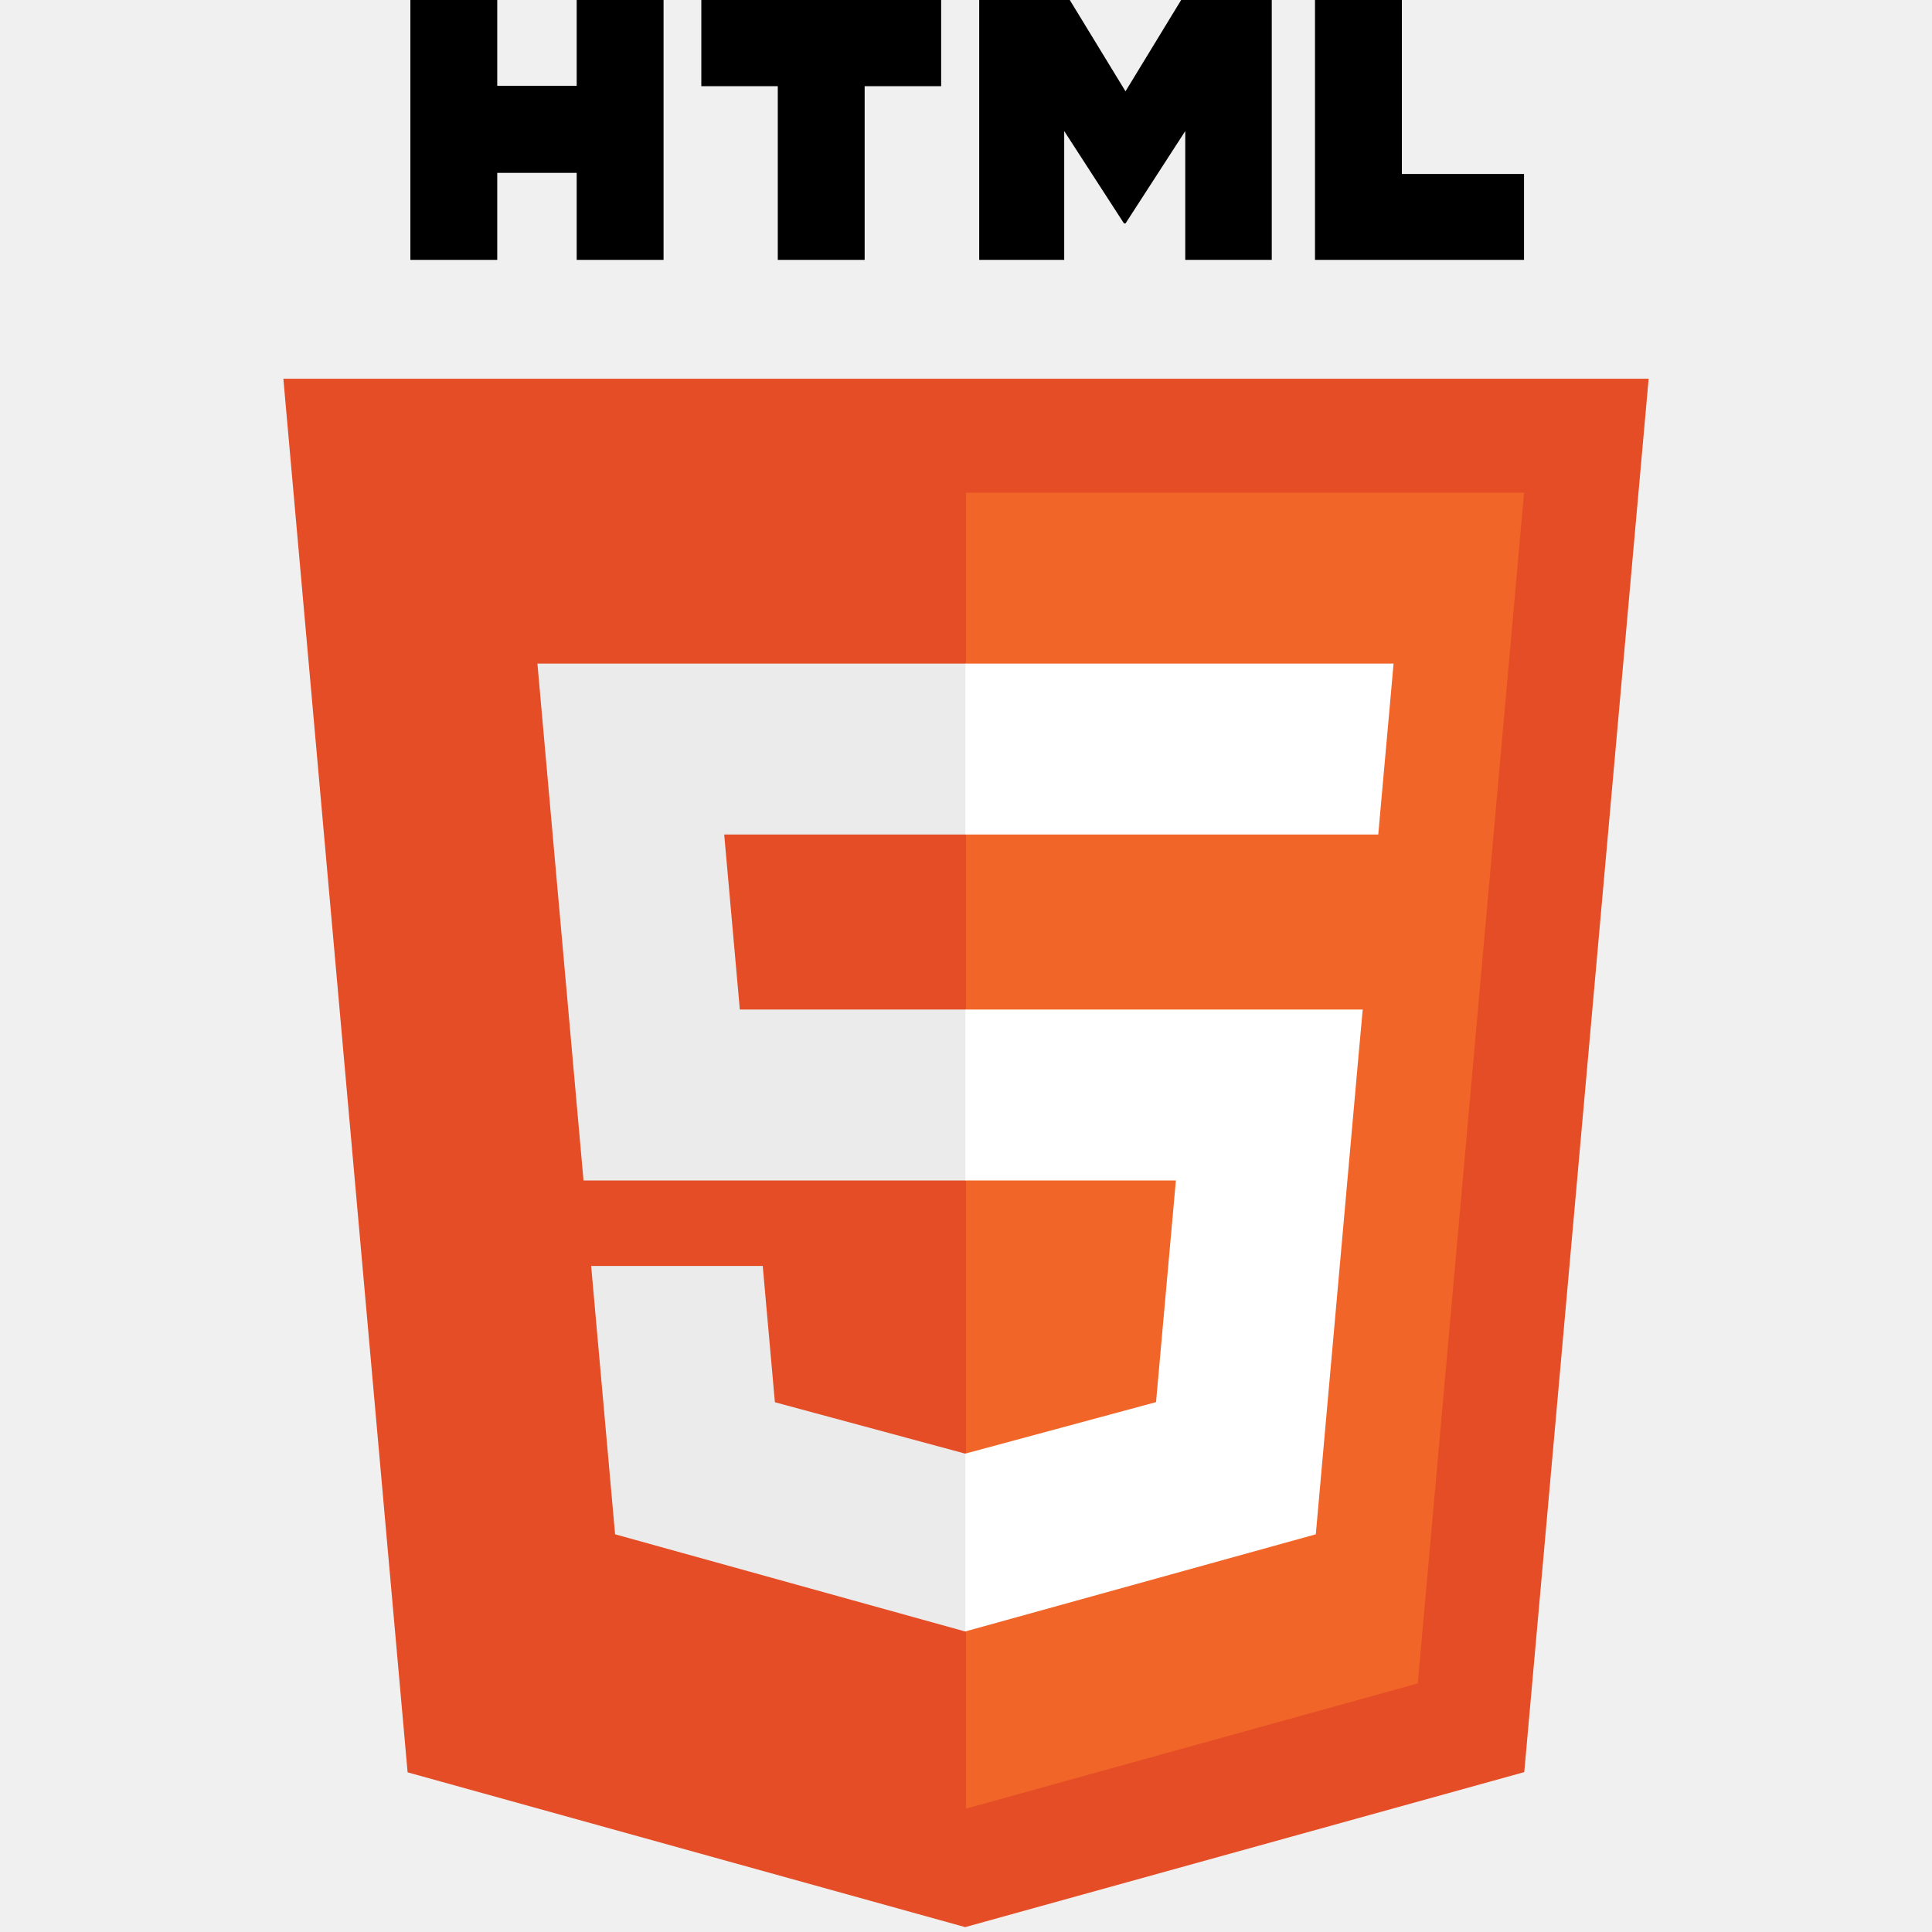
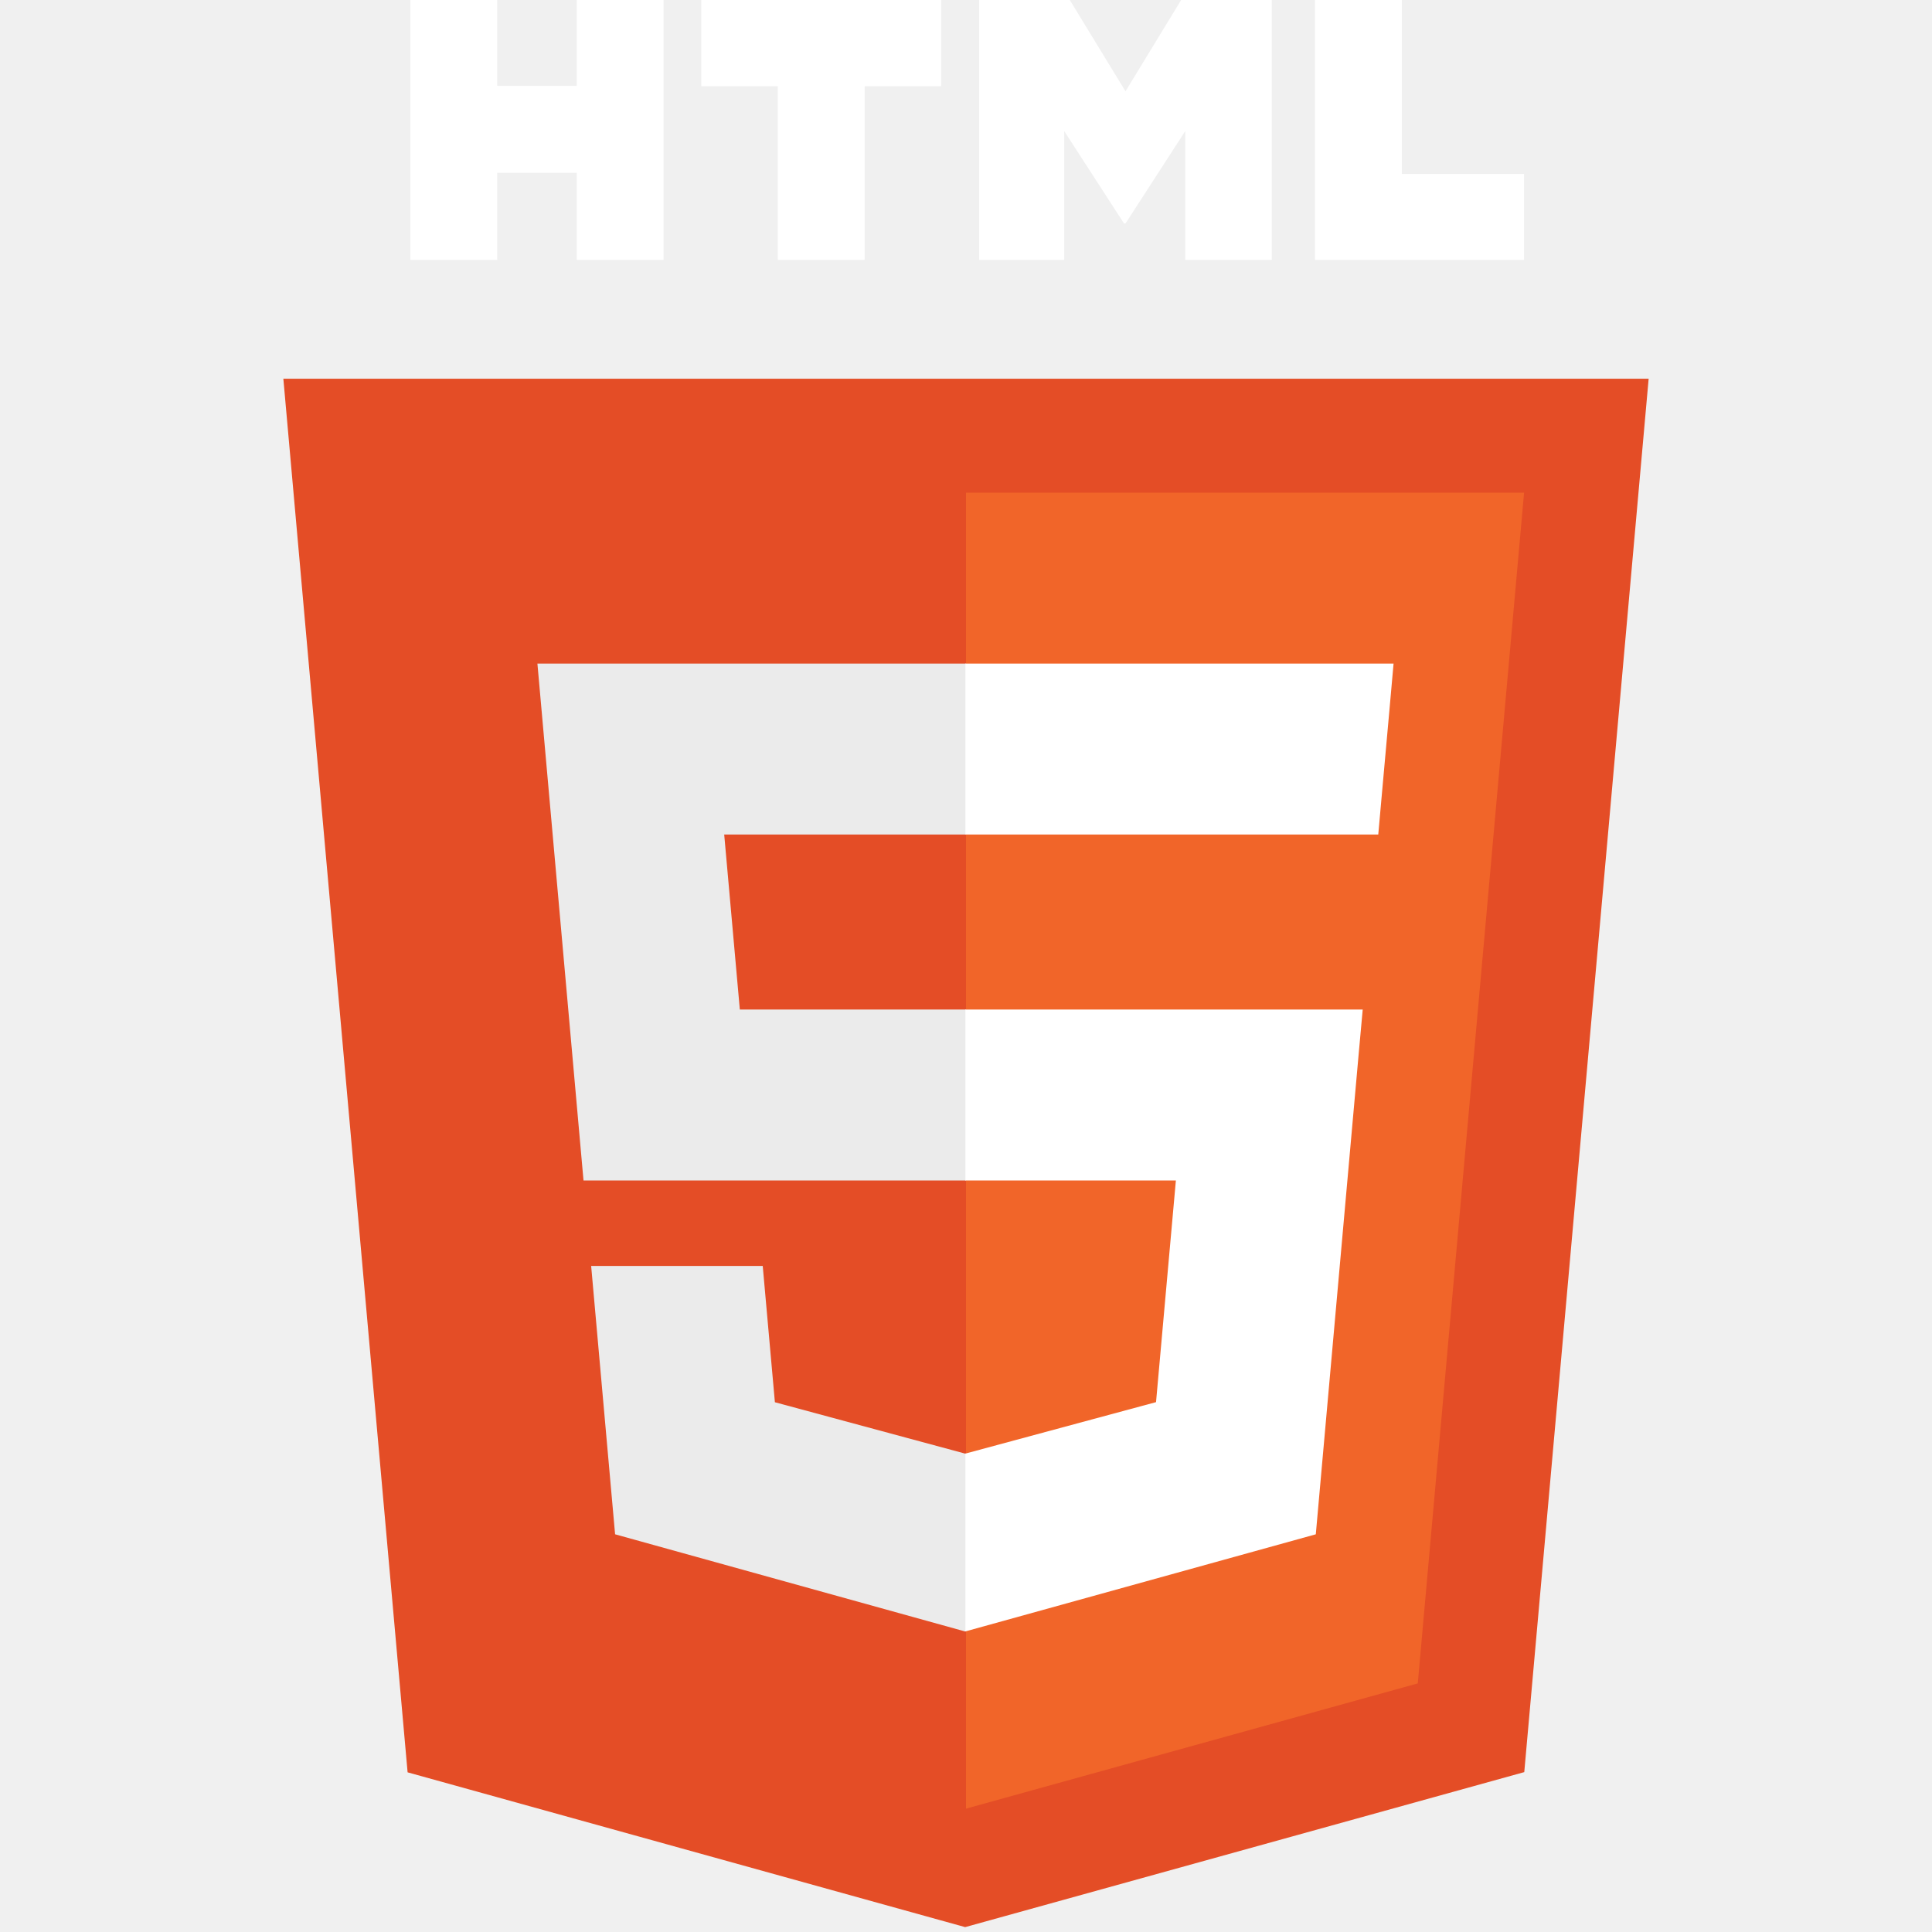
<svg xmlns="http://www.w3.org/2000/svg" width="361" height="361" preserveAspectRatio="xMidYMid" version="1.1" viewBox="-52.5 0 361 361">
  <g>
    <path fill="#E44D26" d="M255.555,70.766 L232.314,331.125 L127.844,360.088 L23.662,331.166 L0.445,70.766 L255.555,70.766 L255.555,70.766 Z" />
    <path fill="#F16529" d="M128,337.95 L212.417,314.547 L232.278,92.057 L128,92.057 L128,337.95 L128,337.95 Z" />
    <path fill="#EBEBEB" d="M82.82,155.932 L128,155.932 L128,123.995 L47.917,123.995 L48.681,132.563 L56.531,220.573 L128,220.573 L128,188.636 L85.739,188.636 L82.82,155.932 L82.82,155.932 Z" />
    <path fill="#EBEBEB" d="M90.018,236.542 L57.958,236.542 L62.432,286.688 L127.853,304.849 L128,304.808 L128,271.58 L127.86,271.617 L92.292,262.013 L90.018,236.542 L90.018,236.542 Z" />
-     <path fill="#000" d="M24.181,0 L40.411,0 L40.411,16.035 L55.257,16.035 L55.257,0 L71.488,0 L71.488,48.558 L55.258,48.558 L55.258,32.298 L40.411,32.298 L40.411,48.558 L24.181,48.558 L24.181,0 L24.181,0 L24.181,0 Z" />
-     <path fill="#000" d="M92.831,16.103 L78.543,16.103 L78.543,0 L123.357,0 L123.357,16.103 L109.062,16.103 L109.062,48.558 L92.832,48.558 L92.832,16.103 L92.831,16.103 L92.831,16.103 Z" />
-     <path fill="#000" d="M130.469,0 L147.393,0 L157.803,17.062 L168.203,0 L185.132,0 L185.132,48.558 L168.969,48.558 L168.969,24.49 L157.803,41.755 L157.524,41.755 L146.35,24.49 L146.35,48.558 L130.469,48.558 L130.469,0 L130.469,0 Z" />
-     <path fill="#000" d="M193.21,0 L209.445,0 L209.445,32.508 L232.269,32.508 L232.269,48.558 L193.21,48.558 L193.21,0 L193.21,0 Z" />
+     <path fill="#FFF" d="M24.181,0 L40.411,0 L40.411,16.035 L55.257,16.035 L55.257,0 L71.488,0 L71.488,48.558 L55.258,48.558 L55.258,32.298 L40.411,32.298 L40.411,48.558 L24.181,48.558 L24.181,0 L24.181,0 L24.181,0 Z" />
+     <path fill="#FFF" d="M92.831,16.103 L78.543,16.103 L78.543,0 L123.357,0 L123.357,16.103 L109.062,16.103 L109.062,48.558 L92.832,48.558 L92.832,16.103 L92.831,16.103 L92.831,16.103 Z" />
+     <path fill="#FFF" d="M130.469,0 L147.393,0 L157.803,17.062 L168.203,0 L185.132,0 L185.132,48.558 L168.969,48.558 L168.969,24.49 L157.803,41.755 L157.524,41.755 L146.35,24.49 L146.35,48.558 L130.469,48.558 L130.469,0 L130.469,0 Z" />
+     <path fill="#FFF" d="M193.21,0 L209.445,0 L209.445,32.508 L232.269,32.508 L232.269,48.558 L193.21,48.558 L193.21,0 L193.21,0 Z" />
    <path fill="#FFF" d="M127.89,220.573 L167.217,220.573 L163.509,261.993 L127.89,271.607 L127.89,304.833 L193.362,286.688 L193.843,281.292 L201.348,197.212 L202.127,188.636 L127.89,188.636 L127.89,220.573 L127.89,220.573 Z" />
    <path fill="#FFF" d="M127.89,155.854 L127.89,155.932 L205.033,155.932 L205.673,148.754 L207.129,132.563 L207.892,123.995 L127.89,123.995 L127.89,155.854 L127.89,155.854 Z" />
  </g>
</svg>
